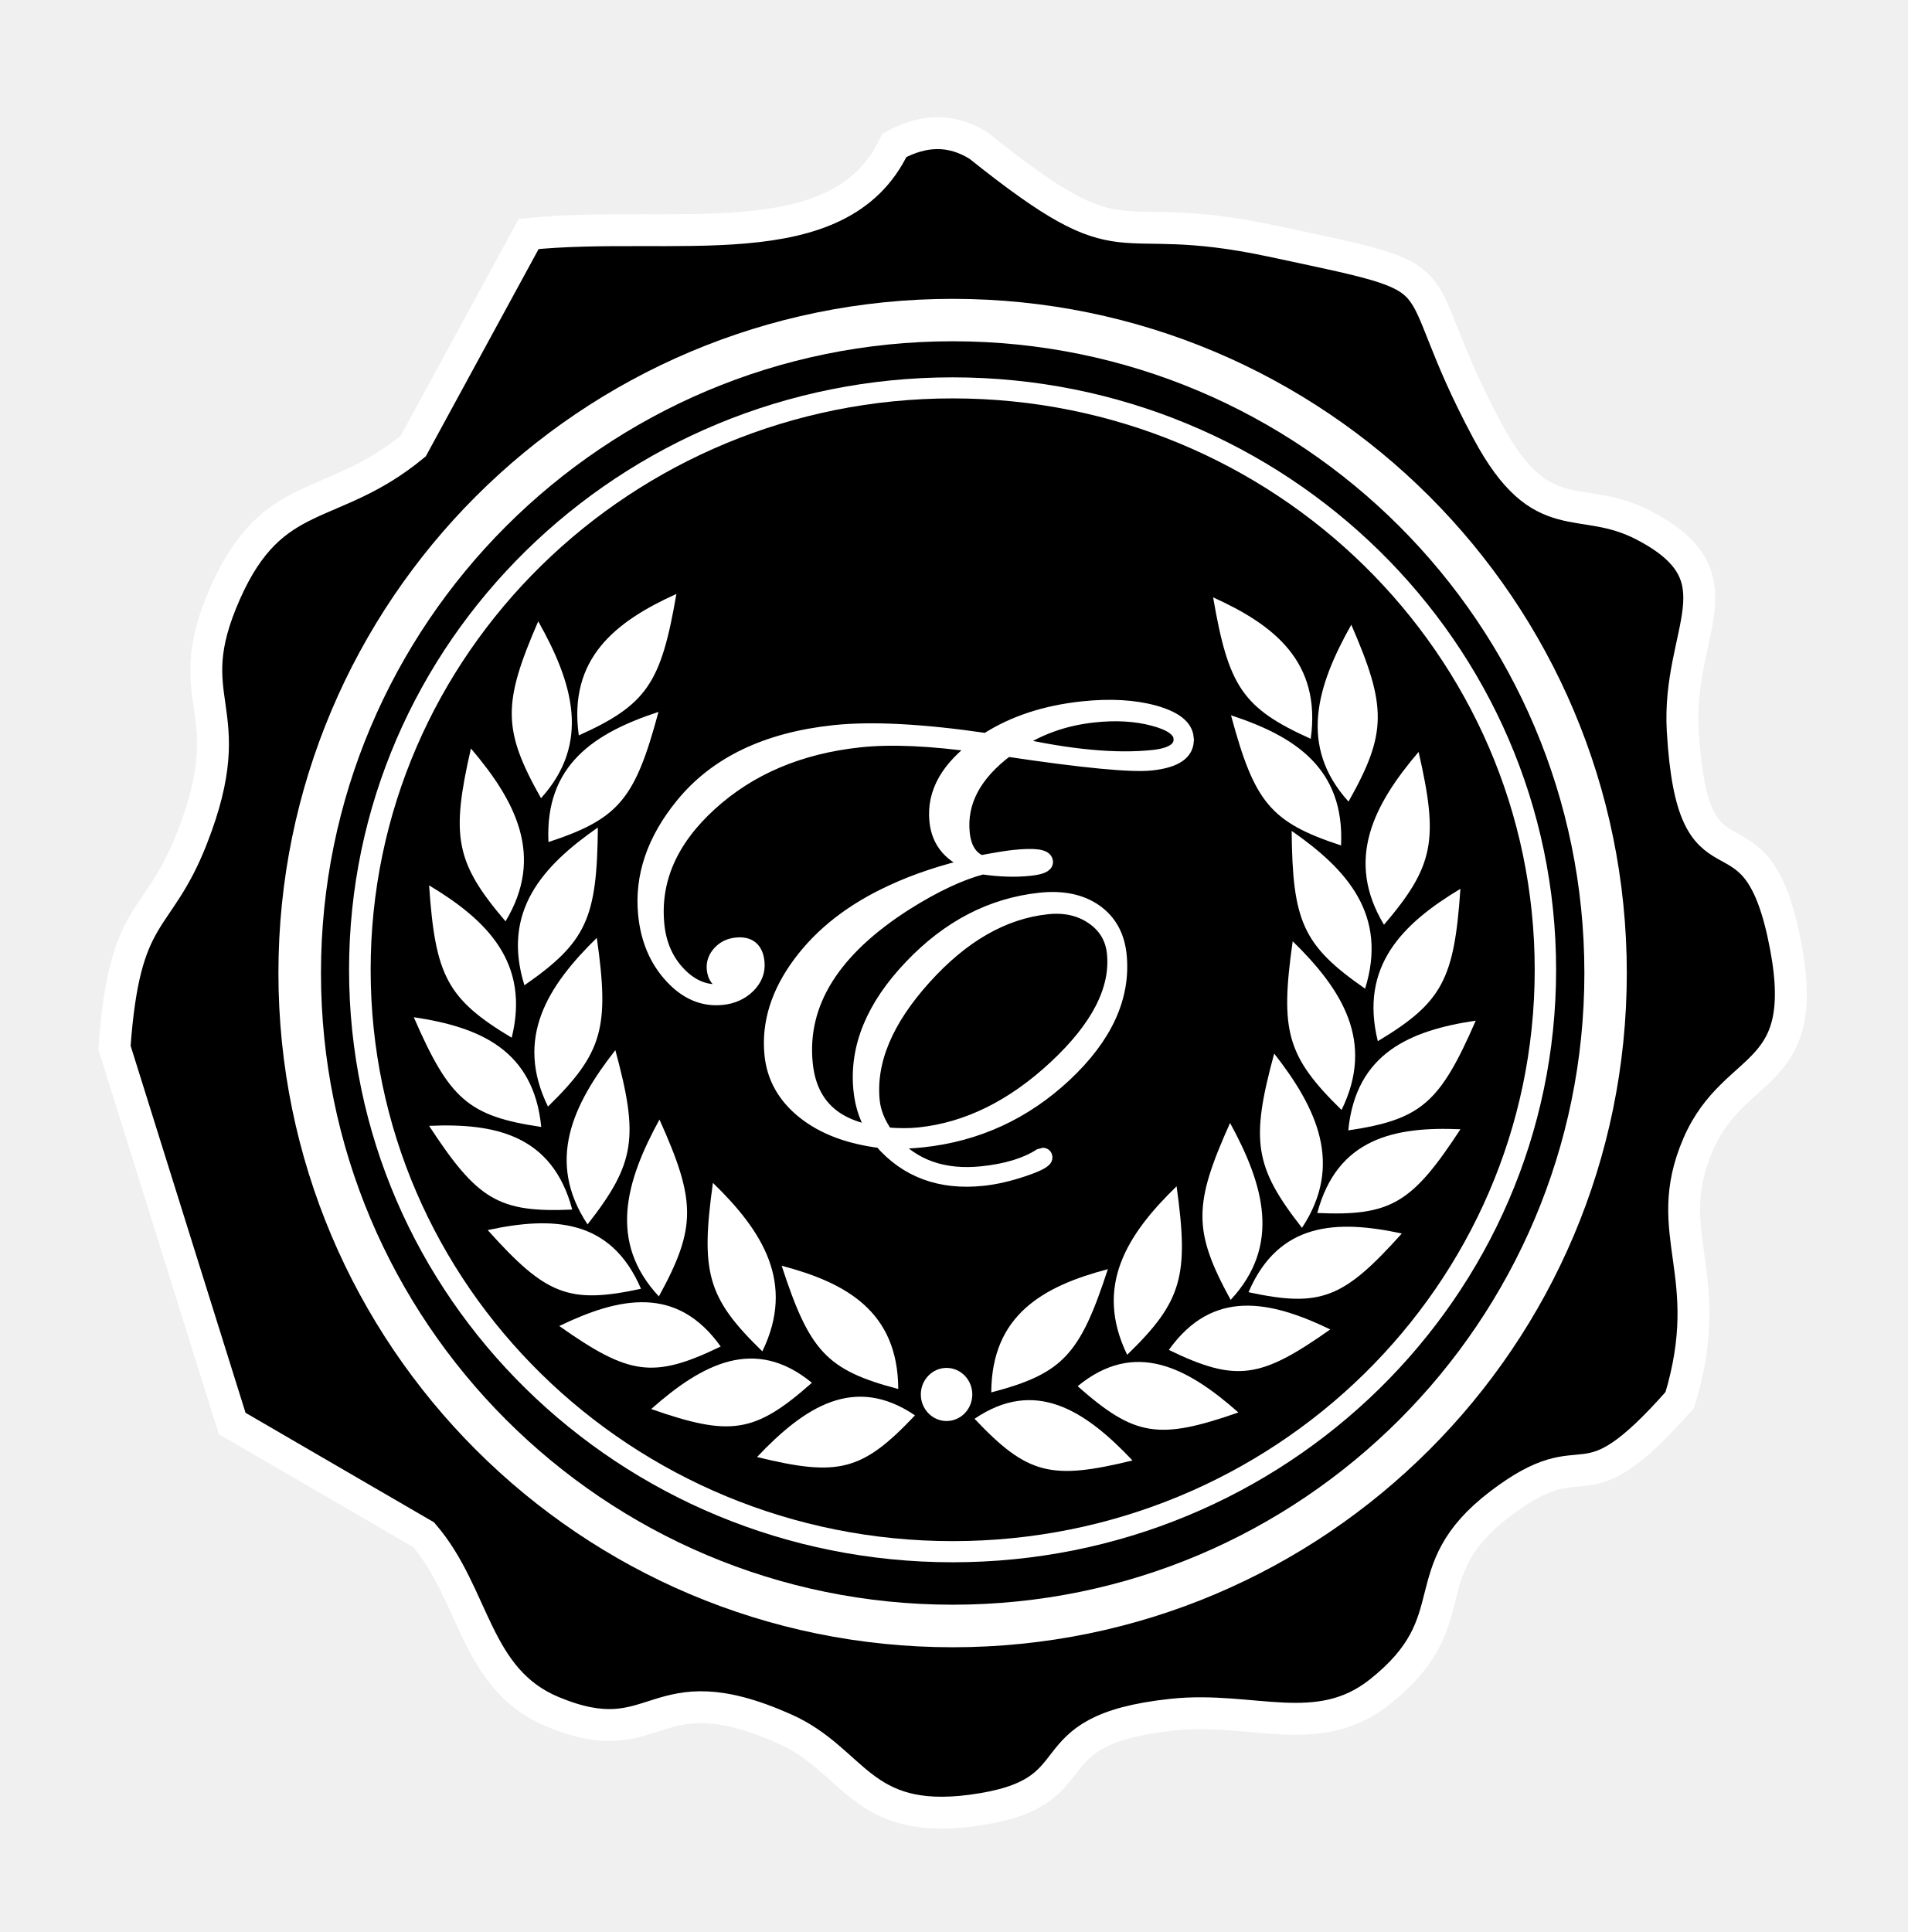
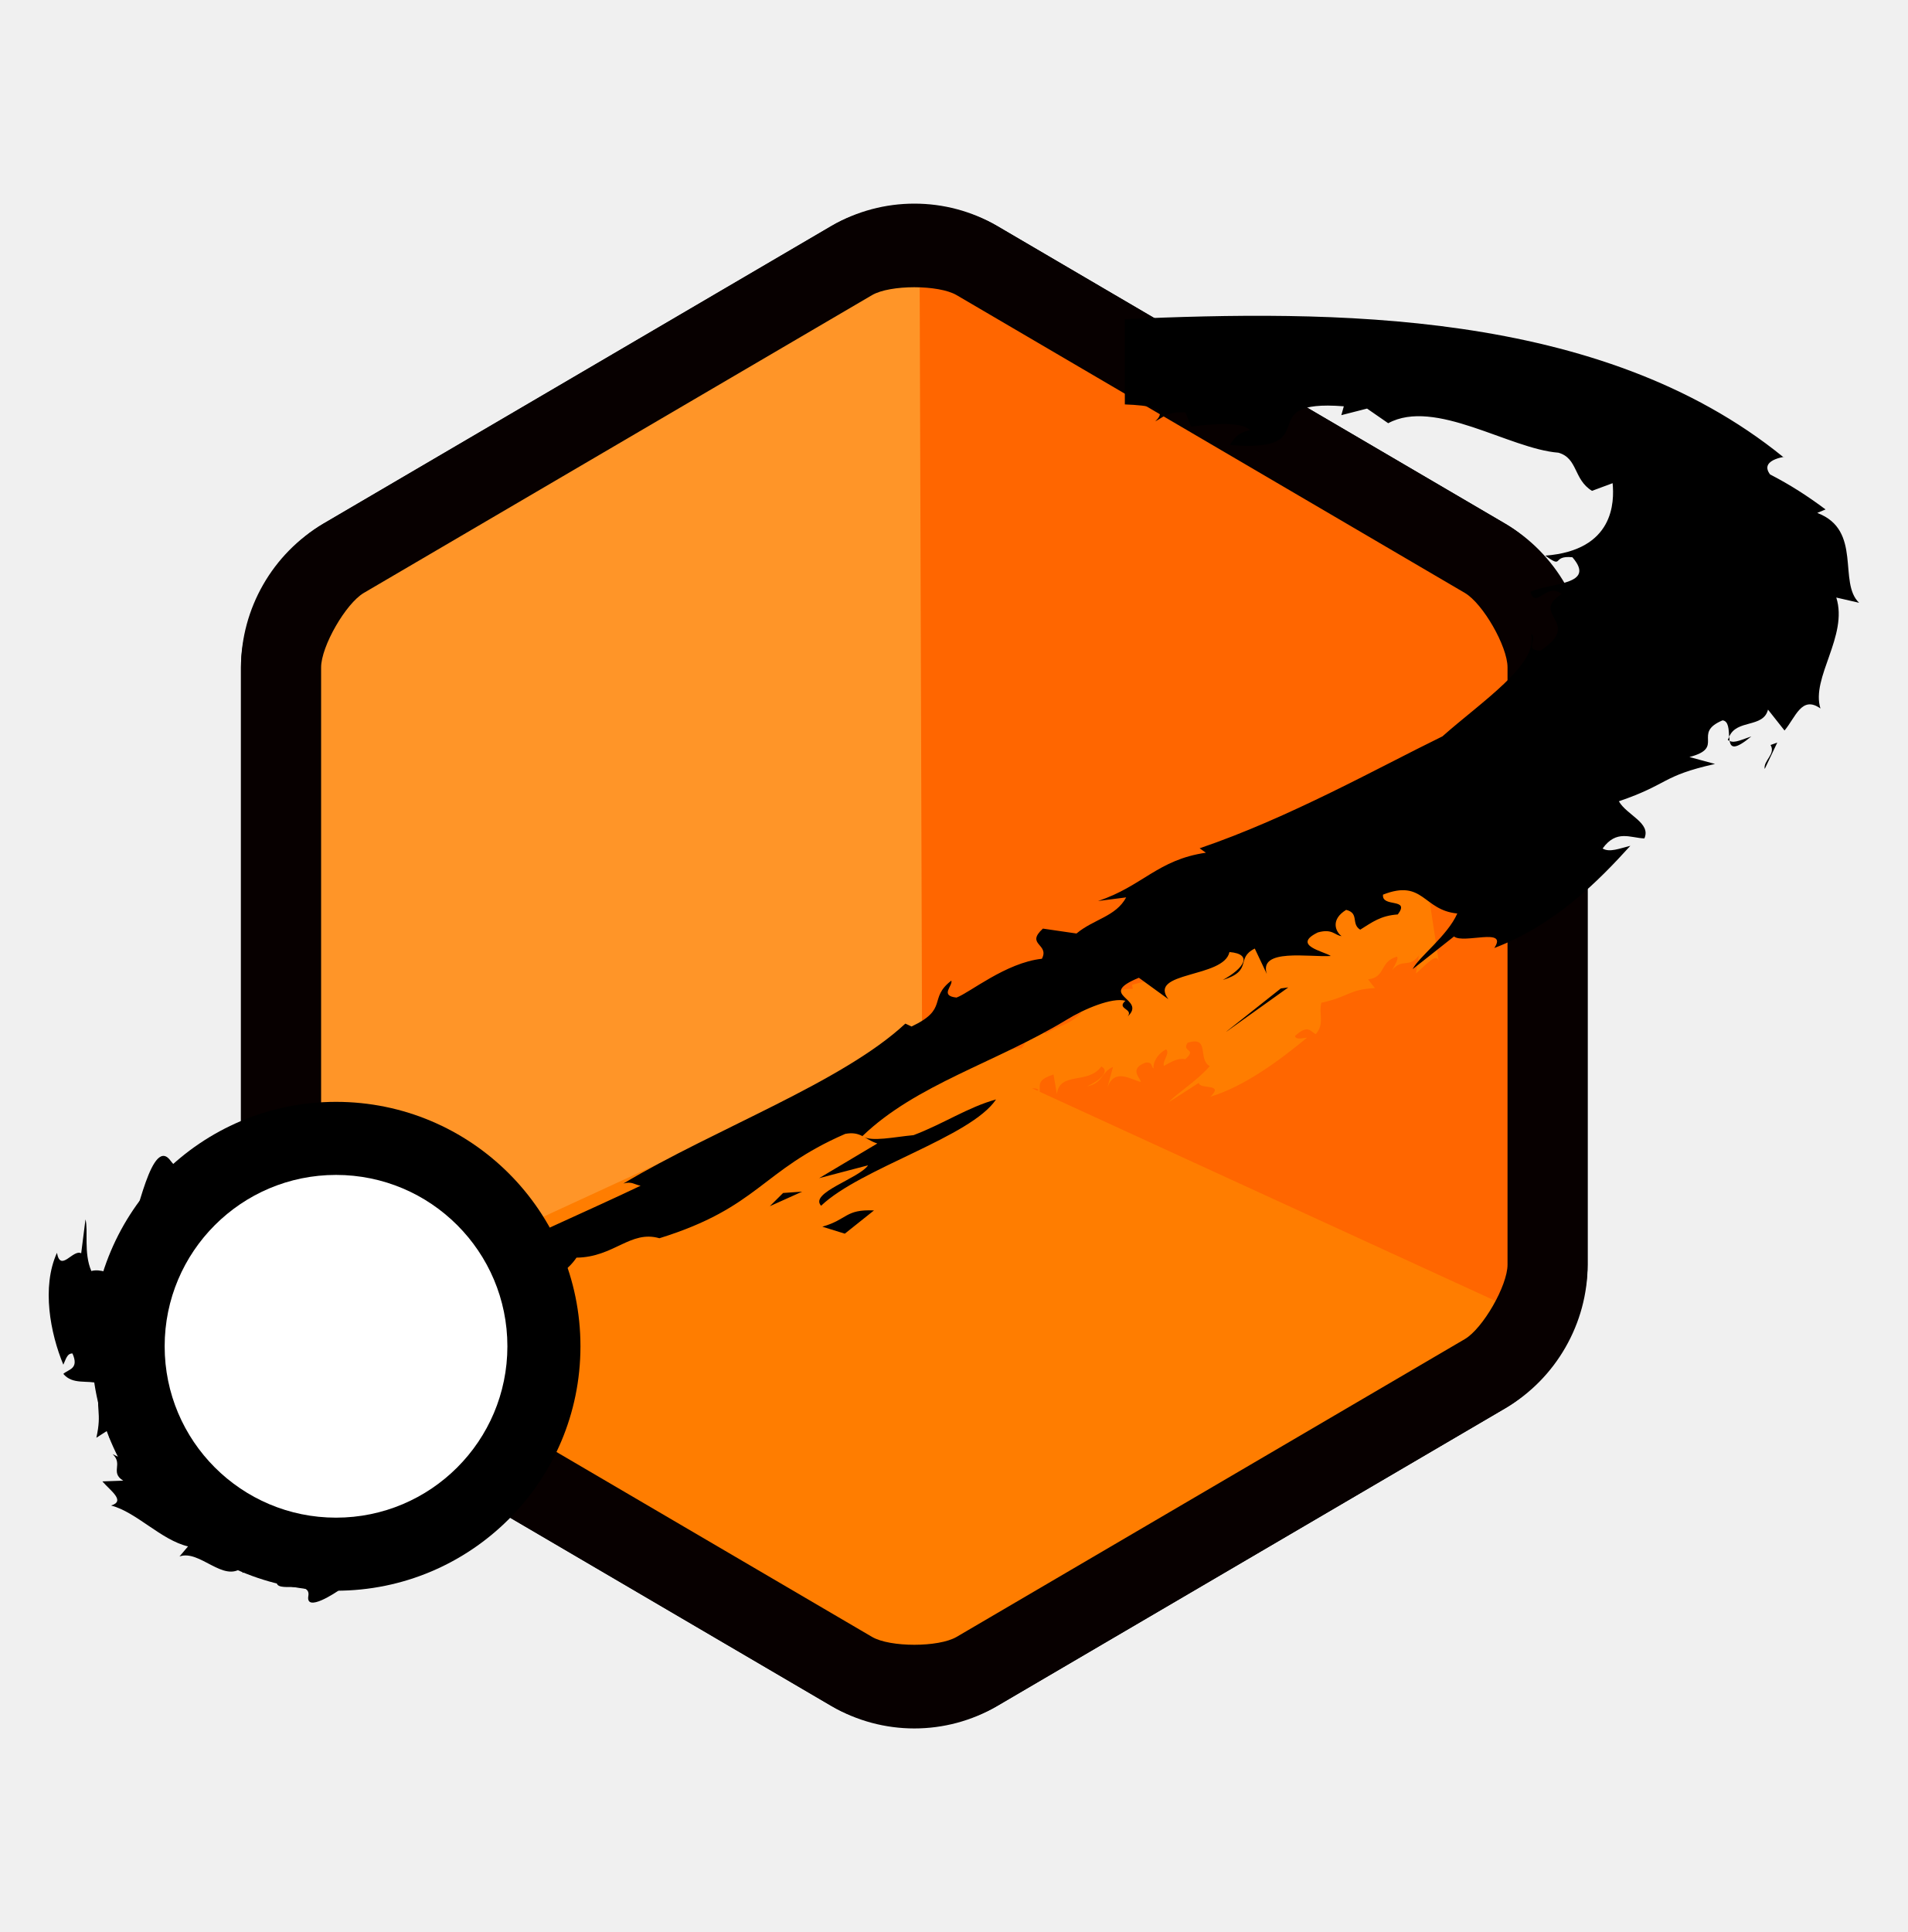
<svg xmlns="http://www.w3.org/2000/svg" version="1.1" id="Layer_1" x="0px" y="0px" viewBox="0 0 15.9 16.1" style="enable-background:new 0 0 15.9 16.1;" xml:space="preserve">
  <defs id="defs985">
    <linearGradient gradientTransform="matrix(1,0,0,-1,0,31)" y2="14.224" x2="13.655" y1="29.891" x1="2.405" gradientUnits="userSpaceOnUse" id="SVGID_1_">
      <stop id="stop971" style="stop-color:#04BEFE" offset="0" />
      <stop id="stop973" style="stop-color:#19A6F1" offset="0.504" />
      <stop id="stop975" style="stop-color:#318BE3" offset="1" />
    </linearGradient>
  </defs>
  <style type="text/css" id="style969">
	.st0{fill:url(#SVGID_1_);}
</style>
  <ellipse ry="8" rx="8" cy="8.1" cx="8" id="ellipse1778" style="opacity:1;fill:none;fill-opacity:0.972;stroke:none;stroke-width:0.137;stroke-linecap:round;stroke-linejoin:round;stroke-miterlimit:4;stroke-dasharray:none;stroke-dashoffset:0;stroke-opacity:1" />
-   <g transform="matrix(0.5593769,0,0,0.5593769,0.01838671,-149.9314)" id="g392">
-     <path id="path49" style="fill:#000000;fill-opacity:1;fill-rule:evenodd;stroke:#ffffff;stroke-width:0.475;stroke-linecap:butt;stroke-linejoin:miter;stroke-miterlimit:22.926;stroke-dasharray:none;stroke-opacity:1" d="m 24.993,288.888 c 0.572,-1.89 -0.307,-2.464 0.272,-3.805 0.559,-1.293 1.759,-0.919 1.265,-3.151 -0.46,-2.077 -1.343,-0.425 -1.494,-3.016 -0.086,-1.49 0.91,-2.284 -0.583,-3.058 -0.955,-0.495 -1.514,0.108 -2.325,-1.403 -1.339,-2.496 -0.241,-2.197 -3.221,-2.833 -2.489,-0.53 -2.063,0.42 -4.359,-1.418 -0.406,-0.255 -0.825,-0.243 -1.257,-0.005 -0.814,1.725 -3.316,1.099 -5.448,1.32 l -1.719,3.158 c -1.216,1.003 -2.09,0.589 -2.798,2.183 -0.738,1.662 0.282,1.668 -0.499,3.661 -0.518,1.322 -1.005,1.014 -1.154,3.119 l 1.753,5.599 2.853,1.658 c 0.769,0.894 0.759,2.152 1.918,2.636 1.595,0.666 1.462,-0.632 3.459,0.256 1.042,0.463 1.127,1.432 2.776,1.218 1.938,-0.251 0.784,-1.194 3.001,-1.43 1.19,-0.127 2.167,0.391 3.086,-0.336 1.355,-1.071 0.449,-1.776 1.794,-2.802 1.36,-1.037 1.147,0.193 2.68,-1.551 z" />
-     <path id="path51" style="fill:none;stroke:#ffffff;stroke-width:1.266;stroke-linecap:butt;stroke-linejoin:miter;stroke-miterlimit:22.926;stroke-dasharray:none;stroke-opacity:1" d="m 14.159,273.118 c 5.197,0 9.411,4.213 9.411,9.411 0,5.197 -4.213,9.411 -9.411,9.411 -5.197,0 -9.411,-4.213 -9.411,-9.411 0,-5.197 4.213,-9.411 9.411,-9.411 z" />
-     <path id="path53" style="fill:#000000;fill-opacity:1;fill-rule:evenodd;stroke:none;stroke-width:0.223" d="m 14.16,273.117 c 5.197,0 9.411,4.213 9.411,9.411 0,5.197 -4.213,9.411 -9.411,9.411 -5.197,0 -9.411,-4.213 -9.411,-9.411 0,-5.197 4.213,-9.411 9.411,-9.411" />
-     <g transform="matrix(0,0.2188125,0.2232781,0,-19.88304,429.0314)" id="g55">
-       <path id="path57" style="fill:none;stroke:#ffffff;stroke-width:2.872;stroke-linecap:butt;stroke-linejoin:miter;stroke-miterlimit:22.926;stroke-dasharray:none;stroke-opacity:1" d="m -708.656,152.463 c 0,21.447 17.416,38.833 38.901,38.833 21.484,0 38.901,-17.386 38.901,-38.833 0,-21.446 -17.417,-38.833 -38.901,-38.833 -21.485,0 -38.901,17.386 -38.901,38.833 z" />
+   <g id="g6876" transform="matrix(0.5595973,0,0,0.5595973,-24.23331,-18.5034)">
+     <path id="path47831-7" d="m 48.607,49.168 c -0.363,0.125 -0.898,0.141 -1.24,0.337 -0.621,0.237 -1.276,1.2 -1.515,0.855 -0.28,-0.406 -0.506,0.824 -0.656,1.215 -0.018,0.053 -0.036,0.106 -0.052,0.161 -0.11,0.101 -0.047,0.185 -0.077,0.331 -0.121,-0.032 -0.263,-0.111 -0.402,-0.074 -0.117,-0.271 -0.043,-0.603 -0.087,-0.769 l -0.064,0.505 c -0.122,-0.066 -0.307,0.29 -0.361,-0.007 -0.232,0.511 -0.098,1.201 0.095,1.666 0.037,-0.077 0.055,-0.17 0.136,-0.167 0.103,0.232 -0.06,0.234 -0.136,0.304 0.141,0.167 0.352,0.088 0.543,0.144 -0.071,0.401 0.037,0.409 -0.051,0.807 l 0.19,-0.122 c -0.05,0.284 0.254,0.144 0.259,0.411 -0.035,0.04 -0.129,-0.006 -0.207,-0.045 0.161,0.15 -0.042,0.272 0.158,0.395 l -0.311,0.011 c 0.121,0.139 0.351,0.293 0.13,0.359 0.378,0.098 0.744,0.514 1.146,0.609 l -0.127,0.15 c 0.3,-0.108 0.656,0.399 0.938,0.161 v 0.084 l 0.442,-0.136 c 0.155,0.07 0.039,0.339 0.069,0.265 -0.027,0.179 0.513,-0.033 0.47,0.213 -0.045,0.256 0.417,-0.055 0.468,-0.092 0.033,-0.136 0.191,-0.388 0.395,-0.168 0.102,0.11 0.188,-0.234 0.329,-0.273 1.531,-0.13 2.626,-1.756 2.498,-2.998 0.003,-0.051 -0.018,-0.109 -0.048,-0.171 0.023,-0.157 0.039,-0.316 0.039,-0.479 4.54e-4,-1.812 -1.468,-3.28 -3.283,-3.28 -0.059,-1.8e-5 -0.116,0.006 -0.174,0.009 0.14,-0.108 0.433,-0.019 0.487,-0.211 z" style="fill:#000000;fill-opacity:1;fill-rule:nonzero;stroke:none;stroke-width:0.227" />
+     <path id="path47835-2" d="m 47.49,43.004 c 0,-0.594 0.419,-1.325 0.931,-1.625 l 7.568,-4.434 c 0.512,-0.3 1.35,-0.3 1.862,0 l 7.568,4.434 c 0.512,0.3 0.931,1.031 0.931,1.625 v 8.893 c 0,0.594 -0.419,1.325 -0.931,1.625 l -7.568,4.434 c -0.512,0.3 -1.35,0.3 -1.862,0 l -7.568,-4.434 c -0.512,-0.3 -0.931,-1.031 -0.931,-1.625 z" style="fill:#ff6600;fill-opacity:1;stroke:#070000;stroke-width:1.194;stroke-miterlimit:4;stroke-dasharray:none;stroke-opacity:1" />
+     <g id="g47843-9" transform="matrix(1.180428,0,0,1.233596,-32.31088,14.39647)">
+       <path transform="matrix(0.3238985,0.00396513,-0.00396436,0.323961,-116.1514,-173.4566)" d="m 622.001,623.508 -22.863,13.336 -22.981,-13.132 -0.118,-26.468 22.863,-13.336 22.981,13.132 z" id="path47837-6" style="fill:#ff9528;fill-opacity:1;stroke:none" />
+       <path style="fill:#ff6600;fill-opacity:1;stroke:none;stroke-width:0.169" d="m 75.659,18.142 7.917,4.642 0.016,8.339 -7.901,-3.249 z" id="path47839-5" />
+       <path style="fill:#ff7d00;fill-opacity:1;stroke:none;stroke-width:0.169" d="m 75.682,35.406 7.955,-4.255 -7.887,-3.463 -7.593,3.35 z" id="path47841-9" />
    </g>
-     <path id="path59" style="fill:#000000;fill-opacity:1;fill-rule:evenodd;stroke:none;stroke-width:0.223" d="m 14.16,273.968 c 4.789,0 8.671,3.811 8.671,8.512 0,4.701 -3.882,8.512 -8.671,8.512 -4.789,0 -8.671,-3.811 -8.671,-8.512 0,-4.701 3.882,-8.512 8.671,-8.512" />
-     <path id="path61" style="fill:#ffffff;fill-opacity:1;fill-rule:nonzero;stroke:none;stroke-width:0.223" d="m 17.647,279.022 c 0.021,0.213 -0.156,0.34 -0.53,0.379 -0.296,0.032 -1.01,-0.037 -2.145,-0.206 -0.486,0.363 -0.707,0.777 -0.662,1.242 0.022,0.226 0.112,0.373 0.269,0.442 0.213,-0.041 0.376,-0.068 0.485,-0.079 0.316,-0.034 0.479,-0.012 0.486,0.068 0.005,0.05 -0.077,0.085 -0.243,0.103 -0.213,0.023 -0.448,0.015 -0.704,-0.022 -0.333,0.088 -0.712,0.266 -1.138,0.534 -1.083,0.689 -1.582,1.483 -1.495,2.387 0.058,0.599 0.406,0.945 1.044,1.04 -0.131,-0.181 -0.208,-0.397 -0.233,-0.651 -0.06,-0.625 0.189,-1.232 0.75,-1.821 0.56,-0.591 1.204,-0.925 1.929,-1.002 0.335,-0.036 0.609,0.022 0.824,0.171 0.214,0.151 0.335,0.369 0.363,0.658 0.06,0.617 -0.212,1.208 -0.815,1.773 -0.603,0.564 -1.311,0.89 -2.125,0.977 -0.165,0.018 -0.32,0.024 -0.464,0.02 0.331,0.378 0.783,0.536 1.358,0.475 0.355,-0.038 0.641,-0.124 0.854,-0.26 l 0.054,-0.014 c 0.019,0.003 0.03,0.015 0.032,0.034 0.004,0.044 -0.103,0.103 -0.324,0.177 -0.219,0.074 -0.423,0.12 -0.608,0.14 -0.635,0.068 -1.143,-0.121 -1.524,-0.562 -0.476,-0.059 -0.858,-0.204 -1.146,-0.434 -0.288,-0.23 -0.45,-0.516 -0.483,-0.858 -0.044,-0.459 0.096,-0.91 0.423,-1.35 0.326,-0.44 0.784,-0.795 1.373,-1.066 0.355,-0.166 0.767,-0.303 1.236,-0.41 -0.352,-0.113 -0.543,-0.331 -0.575,-0.654 -0.04,-0.415 0.172,-0.789 0.637,-1.12 -0.723,-0.102 -1.313,-0.127 -1.773,-0.079 -0.9,0.096 -1.644,0.411 -2.232,0.947 -0.588,0.536 -0.851,1.136 -0.787,1.802 0.029,0.297 0.138,0.543 0.325,0.738 0.189,0.195 0.398,0.279 0.633,0.254 0.16,-0.017 0.239,-0.053 0.234,-0.107 -0.003,-0.028 -0.032,-0.034 -0.09,-0.018 -0.16,0.017 -0.249,-0.052 -0.264,-0.206 -0.009,-0.088 0.02,-0.168 0.086,-0.239 0.066,-0.071 0.148,-0.111 0.249,-0.122 0.195,-0.021 0.301,0.066 0.32,0.263 0.013,0.13 -0.033,0.246 -0.135,0.349 -0.102,0.101 -0.233,0.161 -0.39,0.178 -0.283,0.03 -0.538,-0.077 -0.761,-0.321 -0.225,-0.243 -0.356,-0.552 -0.392,-0.925 -0.054,-0.561 0.129,-1.102 0.553,-1.621 0.502,-0.617 1.257,-0.98 2.263,-1.087 0.559,-0.059 1.316,-0.02 2.269,0.119 0.398,-0.257 0.877,-0.415 1.433,-0.474 0.414,-0.044 0.772,-0.023 1.076,0.061 0.303,0.086 0.462,0.21 0.478,0.375 z m -0.094,2e-4 c -0.012,-0.123 -0.149,-0.219 -0.408,-0.286 -0.26,-0.069 -0.553,-0.085 -0.88,-0.051 -0.447,0.048 -0.845,0.192 -1.193,0.432 0.833,0.187 1.525,0.251 2.075,0.192 0.287,-0.03 0.422,-0.127 0.406,-0.287 z m -0.992,3.212 c -0.022,-0.229 -0.128,-0.408 -0.315,-0.537 -0.187,-0.131 -0.414,-0.182 -0.677,-0.154 -0.654,0.07 -1.265,0.42 -1.833,1.052 -0.568,0.631 -0.824,1.242 -0.767,1.831 0.017,0.17 0.083,0.339 0.202,0.506 0.179,0.015 0.343,0.016 0.492,7e-5 0.716,-0.076 1.392,-0.41 2.025,-1.001 0.633,-0.59 0.925,-1.156 0.872,-1.698" />
-     <g transform="matrix(0.2232781,0,0,-0.2232781,-19.88304,429.0314)" id="g63">
-       <g transform="matrix(0.95965,-0.02575,0.02682,0.99964,0,0)" id="g65">
-         <path id="path67" style="fill:none;stroke:#ffffff;stroke-width:0.962;stroke-linecap:butt;stroke-linejoin:miter;stroke-miterlimit:22.926;stroke-dasharray:none;stroke-opacity:1" d="m 156.262,676.104 c 0.123,-0.949 -0.685,-1.539 -2.423,-1.761 -1.375,-0.177 -4.716,0.043 -10.031,0.665 -2.22,-1.684 -3.199,-3.563 -2.931,-5.642 0.13,-1.007 0.568,-1.658 1.312,-1.945 0.989,0.208 1.744,0.349 2.251,0.414 1.47,0.188 2.231,0.109 2.277,-0.246 0.029,-0.224 -0.347,-0.391 -1.122,-0.49 -0.992,-0.128 -2.09,-0.121 -3.285,0.013 -1.542,-0.433 -3.288,-1.276 -5.239,-2.528 -4.966,-3.215 -7.194,-6.83 -6.673,-10.865 0.345,-2.674 2.012,-4.183 5.001,-4.529 -0.632,0.795 -1.021,1.754 -1.167,2.885 -0.36,2.789 0.728,5.537 3.272,8.241 2.536,2.712 5.498,4.285 8.872,4.718 1.557,0.2 2.845,-0.025 3.863,-0.668 1.019,-0.65 1.607,-1.613 1.773,-2.903 0.355,-2.753 -0.837,-5.433 -3.578,-8.038 -2.742,-2.598 -6.002,-4.143 -9.79,-4.629 -0.768,-0.099 -1.49,-0.147 -2.16,-0.145 1.59,-1.652 3.72,-2.307 6.393,-1.964 1.651,0.212 2.974,0.632 3.952,1.266 l 0.249,0.069 c 0.09,-0.011 0.141,-0.063 0.152,-0.15 0.025,-0.196 -0.469,-0.472 -1.49,-0.832 -1.014,-0.358 -1.955,-0.59 -2.817,-0.7 -2.954,-0.379 -5.345,0.405 -7.177,2.335 -2.228,0.207 -4.028,0.809 -5.401,1.804 -1.373,0.995 -2.161,2.256 -2.358,3.785 -0.265,2.05 0.334,4.086 1.804,6.094 1.463,2.007 3.555,3.653 6.268,4.936 1.636,0.785 3.538,1.448 5.713,1.985 -1.657,0.465 -2.575,1.415 -2.761,2.857 -0.239,1.855 0.705,3.552 2.832,5.092 -3.383,0.369 -6.141,0.413 -8.277,0.139 -4.186,-0.537 -7.614,-2.037 -10.291,-4.509 -2.677,-2.472 -3.828,-5.19 -3.444,-8.16 0.172,-1.326 0.709,-2.413 1.607,-3.263 0.905,-0.849 1.892,-1.201 2.986,-1.06 0.746,0.096 1.106,0.267 1.076,0.506 -0.016,0.123 -0.152,0.15 -0.422,0.071 -0.746,-0.096 -1.167,0.204 -1.256,0.892 -0.051,0.391 0.072,0.753 0.369,1.079 0.296,0.325 0.677,0.514 1.148,0.574 0.905,0.116 1.41,-0.261 1.523,-1.138 0.075,-0.579 -0.122,-1.105 -0.584,-1.577 -0.463,-0.464 -1.066,-0.748 -1.798,-0.842 -1.318,-0.169 -2.517,0.281 -3.589,1.344 -1.079,1.062 -1.727,2.43 -1.942,4.096 -0.324,2.507 0.465,4.95 2.375,7.324 2.263,2.824 5.738,4.536 10.416,5.136 2.6,0.334 6.137,0.249 10.597,-0.261 1.826,1.199 4.039,1.962 6.624,2.293 1.926,0.247 3.596,0.196 5.024,-0.144 1.422,-0.348 2.183,-0.883 2.278,-1.623 z m -0.44,-0.012 c -0.071,0.55 -0.72,0.961 -1.941,1.232 -1.221,0.278 -2.588,0.316 -4.109,0.121 -2.079,-0.266 -3.918,-0.959 -5.511,-2.077 3.908,-0.736 7.144,-0.94 9.7,-0.612 1.332,0.17 1.952,0.618 1.859,1.335 z M 151.598,661.593 c -0.132,1.022 -0.646,1.81 -1.535,2.366 -0.889,0.564 -1.954,0.766 -3.178,0.609 -3.041,-0.39 -5.847,-2.032 -8.418,-4.932 -2.571,-2.893 -3.686,-5.658 -3.347,-8.288 0.098,-0.76 0.43,-1.506 1.004,-2.243 0.838,-0.047 1.601,-0.031 2.297,0.059 3.331,0.427 6.44,2.004 9.321,4.723 2.881,2.719 4.169,5.285 3.856,7.705 z" />
-       </g>
-       <path id="path69" style="fill:#ffffff;fill-opacity:1;fill-rule:evenodd;stroke:none" d="m 134.035,681.438 c -1.024,-5.943 -1.955,-7.383 -6.512,-9.438 -0.716,5.124 2.435,7.598 6.512,9.438" />
-       <path id="path71" style="fill:#ffffff;fill-opacity:1;fill-rule:evenodd;stroke:none" d="m 169.847,681.209 c 1.024,-5.942 1.955,-7.382 6.512,-9.437 0.716,5.124 -2.435,7.598 -6.512,9.437" />
-       <path id="path73" style="fill:#ffffff;fill-opacity:1;fill-rule:evenodd;stroke:none" d="m 141.059,636.614 c 1.859,-5.697 2.985,-6.963 7.779,-8.223 -0.024,5.183 -3.49,7.094 -7.779,8.223" />
-       <path id="path75" style="fill:#ffffff;fill-opacity:1;fill-rule:evenodd;stroke:none" d="m 162.823,636.386 c -1.859,-5.697 -2.985,-6.963 -7.779,-8.223 0.024,5.183 3.489,7.094 7.779,8.223" />
-       <path id="path77" style="fill:#ffffff;fill-opacity:1;fill-rule:evenodd;stroke:none" d="m 139.415,623.851 c 5.42,-1.325 7.004,-0.962 10.539,2.781 -4.042,2.741 -7.375,0.568 -10.539,-2.781" />
-       <path id="path79" style="fill:#ffffff;fill-opacity:1;fill-rule:evenodd;stroke:none" d="m 164.467,623.623 c -5.42,-1.325 -7.004,-0.962 -10.539,2.781 4.042,2.74 7.375,0.567 10.539,-2.781" />
-       <path id="path81" style="fill:#ffffff;fill-opacity:1;fill-rule:evenodd;stroke:none" d="m 132.351,627.053 c 5.291,-1.843 6.897,-1.634 10.724,1.753 -3.803,3.12 -7.3,1.277 -10.724,-1.753" />
-       <path id="path83" style="fill:#ffffff;fill-opacity:1;fill-rule:evenodd;stroke:none" d="m 171.531,626.825 c -5.291,-1.843 -6.898,-1.634 -10.724,1.753 3.802,3.12 7.3,1.277 10.724,-1.753" />
-       <path id="path85" style="fill:#ffffff;fill-opacity:1;fill-rule:evenodd;stroke:none" d="m 126.219,632.593 c 4.662,-3.288 6.263,-3.545 10.771,-1.368 -2.918,4.096 -6.737,3.315 -10.771,1.368" />
-       <path id="path87" style="fill:#ffffff;fill-opacity:1;fill-rule:evenodd;stroke:none" d="m 177.663,632.365 c -4.662,-3.288 -6.263,-3.546 -10.771,-1.369 2.918,4.096 6.737,3.315 10.771,1.369" />
-       <path id="path89" style="fill:#ffffff;fill-opacity:1;fill-rule:evenodd;stroke:none" d="m 121.444,638.994 c 3.882,-4.325 5.391,-4.96 10.229,-3.917 -2.017,4.695 -5.9,4.849 -10.229,3.917" />
-       <path id="path91" style="fill:#ffffff;fill-opacity:1;fill-rule:evenodd;stroke:none" d="m 182.437,638.766 c -3.882,-4.324 -5.391,-4.96 -10.229,-3.917 2.018,4.695 5.9,4.849 10.229,3.917" />
-       <path id="path93" style="fill:#ffffff;fill-opacity:1;fill-rule:evenodd;stroke:none" d="m 116.512,653.196 c 2.38,-5.463 3.618,-6.597 8.505,-7.322 -0.506,5.154 -4.132,6.673 -8.505,7.322" />
-       <path id="path95" style="fill:#ffffff;fill-opacity:1;fill-rule:evenodd;stroke:none" d="m 187.37,652.968 c -2.38,-5.463 -3.618,-6.597 -8.505,-7.322 0.506,5.154 4.132,6.673 8.505,7.322" />
-       <path id="path97" style="fill:#ffffff;fill-opacity:1;fill-rule:evenodd;stroke:none" d="m 117.533,645.949 c 3.223,-4.925 4.624,-5.805 9.552,-5.587 -1.328,4.977 -5.142,5.782 -9.552,5.587" />
-       <path id="path99" style="fill:#ffffff;fill-opacity:1;fill-rule:evenodd;stroke:none" d="m 186.349,645.721 c -3.223,-4.925 -4.624,-5.806 -9.552,-5.587 1.328,4.977 5.142,5.781 9.552,5.587" />
-       <path id="path101" style="fill:#ffffff;fill-opacity:1;fill-rule:evenodd;stroke:none" d="m 128.725,658.492 c 0.849,-5.975 0.41,-7.67 -3.259,-11.257 -2.241,4.574 -0.024,8.047 3.259,11.257" />
-       <path id="path103" style="fill:#ffffff;fill-opacity:1;fill-rule:evenodd;stroke:none" d="m 175.157,658.264 c -0.849,-5.975 -0.41,-7.67 3.259,-11.256 2.24,4.574 0.024,8.046 -3.259,11.256" />
-       <path id="path105" style="fill:#ffffff;fill-opacity:1;fill-rule:evenodd;stroke:none" d="m 129.961,651 c 1.571,-5.799 1.344,-7.542 -1.855,-11.628 -2.779,4.209 -1.006,7.972 1.855,11.628" />
-       <path id="path107" style="fill:#ffffff;fill-opacity:1;fill-rule:evenodd;stroke:none" d="m 173.921,650.772 c -1.572,-5.799 -1.344,-7.542 1.855,-11.628 2.779,4.209 1.006,7.972 -1.855,11.628" />
-       <path id="path109" style="fill:#ffffff;fill-opacity:1;fill-rule:evenodd;stroke:none" d="m 132.905,646.369 c 2.442,-5.431 2.485,-7.191 -0.04,-11.802 -3.388,3.643 -2.219,7.676 0.04,11.802" />
-       <path id="path111" style="fill:#ffffff;fill-opacity:1;fill-rule:evenodd;stroke:none" d="m 170.977,646.14 c -2.442,-5.43 -2.485,-7.191 0.04,-11.802 3.387,3.643 2.219,7.676 -0.04,11.802" />
-       <path id="path113" style="fill:#ffffff;fill-opacity:1;fill-rule:evenodd;stroke:none" d="m 136.471,642.144 c -0.829,-5.978 -0.384,-7.671 3.298,-11.243 2.225,4.582 -0.004,8.047 -3.298,11.243" />
-       <path id="path115" style="fill:#ffffff;fill-opacity:1;fill-rule:evenodd;stroke:none" d="m 167.41,641.916 c 0.829,-5.978 0.384,-7.672 -3.298,-11.243 -2.225,4.583 0.004,8.047 3.298,11.243" />
-       <path id="path117" style="fill:#ffffff;fill-opacity:1;fill-rule:evenodd;stroke:none" d="m 117.535,661.993 c 0.412,-6.029 1.191,-7.573 5.511,-10.165 1.233,5.006 -1.647,7.845 -5.511,10.165" />
-       <path id="path119" style="fill:#ffffff;fill-opacity:1;fill-rule:evenodd;stroke:none" d="m 186.347,661.764 c -0.412,-6.029 -1.192,-7.572 -5.511,-10.165 -1.234,5.006 1.646,7.844 5.511,10.165" />
-       <path id="path121" style="fill:#ffffff;fill-opacity:1;fill-rule:evenodd;stroke:none" d="m 120.325,671.126 c -1.343,-5.867 -1.047,-7.598 2.309,-11.532 2.611,4.334 0.693,8.011 -2.309,11.532" />
-       <path id="path123" style="fill:#ffffff;fill-opacity:1;fill-rule:evenodd;stroke:none" d="m 183.557,670.898 c 1.343,-5.867 1.047,-7.598 -2.309,-11.532 -2.612,4.334 -0.693,8.011 2.309,11.532" />
-       <path id="path125" style="fill:#ffffff;fill-opacity:1;fill-rule:evenodd;stroke:none" d="m 128.795,665.856 c -0.057,-6.046 -0.743,-7.64 -4.901,-10.528 -1.526,4.91 1.181,7.943 4.901,10.528" />
-       <path id="path127" style="fill:#ffffff;fill-opacity:1;fill-rule:evenodd;stroke:none" d="m 175.087,665.628 c 0.056,-6.045 0.743,-7.64 4.901,-10.528 1.526,4.91 -1.181,7.943 -4.901,10.528" />
-       <path id="path129" style="fill:#ffffff;fill-opacity:1;fill-rule:evenodd;stroke:none" d="m 132.84,673.569 c -1.562,-5.802 -2.621,-7.134 -7.342,-8.685 -0.244,5.176 3.118,7.296 7.342,8.685" />
-       <path id="path131" style="fill:#ffffff;fill-opacity:1;fill-rule:evenodd;stroke:none" d="m 171.041,673.341 c 1.562,-5.802 2.621,-7.134 7.343,-8.685 0.244,5.176 -3.118,7.296 -7.343,8.685" />
-       <path id="path133" style="fill:#ffffff;fill-opacity:1;fill-rule:evenodd;stroke:none" d="m 124.816,679.611 c -2.375,-5.466 -2.396,-7.227 0.185,-11.8 3.342,3.692 2.124,7.707 -0.185,11.8" />
-       <path id="path135" style="fill:#ffffff;fill-opacity:1;fill-rule:evenodd;stroke:none" d="m 179.066,679.383 c 2.375,-5.465 2.396,-7.227 -0.185,-11.8 -3.342,3.692 -2.124,7.707 0.185,11.8" />
-       <path id="path137" style="fill:#ffffff;fill-opacity:1;fill-rule:evenodd;stroke:none" d="m 152.061,629.798 c -0.948,0 -1.717,-0.793 -1.717,-1.772 0,-0.979 0.769,-1.772 1.717,-1.772 0.948,0 1.717,0.793 1.717,1.772 0,0.979 -0.768,1.772 -1.717,1.772" />
-     </g>
+     <path style="color:#000000;font-style:normal;font-variant:normal;font-weight:normal;font-stretch:normal;font-size:medium;line-height:normal;font-family:sans-serif;font-variant-ligatures:normal;font-variant-position:normal;font-variant-caps:normal;font-variant-numeric:normal;font-variant-alternates:normal;font-feature-settings:normal;text-indent:0;text-align:start;text-decoration:none;text-decoration-line:none;text-decoration-style:solid;text-decoration-color:#000000;letter-spacing:normal;word-spacing:normal;text-transform:none;writing-mode:lr-tb;direction:ltr;text-orientation:mixed;dominant-baseline:auto;baseline-shift:baseline;text-anchor:start;white-space:normal;shape-padding:0;clip-rule:nonzero;display:inline;overflow:visible;visibility:visible;opacity:1;isolation:auto;mix-blend-mode:normal;color-interpolation:sRGB;color-interpolation-filters:linearRGB;solid-color:#000000;solid-opacity:1;vector-effect:none;fill:#070000;fill-opacity:1;fill-rule:nonzero;stroke:none;stroke-width:1.194;stroke-linecap:butt;stroke-linejoin:miter;stroke-miterlimit:4;stroke-dasharray:none;stroke-dashoffset:0;stroke-opacity:1;color-rendering:auto;image-rendering:auto;shape-rendering:auto;text-rendering:auto;enable-background:accumulate" d="m 56.922,36.098 c -0.427,0 -0.854,0.11 -1.233,0.332 l -7.569,4.435 c -0.755,0.442 -1.226,1.264 -1.226,2.139 v 8.894 c 0,0.875 0.472,1.697 1.226,2.139 l 7.569,4.435 c 0.757,0.444 1.707,0.444 2.464,0 l 7.569,-4.435 c 0.755,-0.442 1.226,-1.264 1.226,-2.139 V 43.004 c 0,-0.875 -0.472,-1.697 -1.226,-2.139 l -7.569,-4.435 c -0.379,-0.222 -0.804,-0.332 -1.231,-0.332 z m -0.63,1.362 c 0.267,-0.156 0.991,-0.156 1.258,0 l 7.569,4.435 c 0.27,0.158 0.636,0.797 0.636,1.109 v 8.894 c 0,0.313 -0.367,0.951 -0.636,1.109 l -7.569,4.435 c -0.267,0.156 -0.991,0.156 -1.258,0 L 48.723,53.007 C 48.453,52.849 48.087,52.211 48.087,51.898 V 43.004 c 0,-0.313 0.367,-0.951 0.636,-1.109 z" id="path47845-4" />
+     <path id="path47847-3" style="fill:#ff7d00;fill-opacity:1;fill-rule:nonzero;stroke:none;stroke-width:0.168" d="m 64.364,44.962 c -0.035,0.238 0.039,0.006 0.132,0.095 -0.137,0.429 -0.349,0.27 -0.555,0.345 -0.132,0.24 0.18,-0.087 0.164,0.101 -0.368,0.178 -0.108,0.388 -0.571,0.628 -0.091,-0.043 0.069,-0.134 0.073,-0.218 -0.177,0.368 -0.791,0.69 -1.252,1.004 -0.593,0.235 -1.451,0.636 -2.192,0.813 l 0.012,0.061 c -0.342,-0.014 -0.598,0.264 -0.962,0.342 l 0.196,0.012 c -0.184,0.193 -0.333,0.184 -0.526,0.314 L 58.705,48.345 c -0.209,0.145 -0.052,0.179 -0.189,0.332 -0.244,-0.019 -0.658,0.249 -0.762,0.278 -0.094,-0.05 0.053,-0.141 0.073,-0.199 -0.256,0.159 -0.184,0.313 -0.524,0.44 l -0.021,-0.043 c -0.74,0.539 -1.807,0.823 -2.692,1.262 0.066,-0.011 0.06,0.031 0.092,0.057 -0.962,0.371 -2.099,0.7 -2.791,1.32 0.527,-0.189 1.504,-0.178 1.972,-0.643 0.235,0.064 0.499,-0.208 0.625,-0.062 0.797,-0.163 1.029,-0.568 1.765,-0.82 0.115,-0.005 0.087,0.095 0.141,0.165 l -0.565,0.277 0.378,-0.051 c -0.132,0.129 -0.527,0.194 -0.527,0.362 0.464,-0.345 1.327,-0.487 1.705,-0.861 -0.222,0.035 -0.467,0.177 -0.721,0.246 -0.124,-0.016 -0.306,0.003 -0.318,-0.084 0.641,-0.472 1.255,-0.571 1.949,-0.918 0.173,-0.09 0.418,-0.172 0.475,-0.107 -0.107,0.074 0.004,0.104 -0.08,0.181 0.231,-0.168 -0.072,-0.295 0.304,-0.41 l 0.05,0.292 c 0.043,-0.345 0.462,-0.136 0.662,-0.412 0.132,0.069 -0.015,0.205 -0.213,0.297 0.243,-0.05 0.207,-0.213 0.387,-0.29 l -0.084,0.306 c 0.111,-0.302 0.359,-0.109 0.499,-0.083 -0.011,-0.062 -0.179,-0.192 0.065,-0.286 0.115,-0.017 0.085,0.064 0.124,0.086 -0.011,-0.061 0.034,-0.205 0.187,-0.285 0.061,0.062 -0.056,0.164 -0.034,0.247 0.117,-0.062 0.206,-0.122 0.319,-0.1 0.184,-0.163 -0.06,-0.103 0.034,-0.245 0.342,-0.106 0.143,0.246 0.331,0.348 -0.198,0.229 -0.504,0.412 -0.61,0.537 l 0.447,-0.288 c 0.01,0.105 0.386,-0.001 0.173,0.206 0.506,-0.152 1.035,-0.545 1.439,-0.879 -0.079,0.007 -0.166,0.036 -0.18,-0.025 0.201,-0.183 0.23,-0.061 0.31,-0.028 0.136,-0.158 0.039,-0.298 0.083,-0.467 0.408,-0.087 0.408,-0.199 0.797,-0.218 l -0.102,-0.13 c 0.268,-0.031 0.166,-0.262 0.429,-0.338 0.032,0.021 -0.025,0.118 -0.071,0.199 0.159,-0.185 0.25,-0.018 0.398,-0.216 l -0.043,0.267 c 0.146,-0.12 0.326,-0.345 0.343,-0.157" />
+     <path id="path47849-7" style="fill:#000000;fill-opacity:1;fill-rule:nonzero;stroke:none;stroke-width:0.227" d="m 69.062,44.099 -0.005,-0.063 -0.022,0.049 0.027,0.014 z m 0.324,-0.067 c -0.13,0.042 -0.251,0.106 -0.324,0.067 0.019,0.101 0.073,0.14 0.324,-0.067 m 0.985,-3.33 0.12,-0.05 c -0.258,-0.193 -0.525,-0.367 -0.826,-0.521 -0.187,-0.247 0.336,-0.272 0.193,-0.262 -2.73,-2.216 -6.762,-2.182 -9.802,-2.051 v 1.27 c 0.359,0.014 0.664,0.054 0.453,0.252 0.105,-0.05 0.185,-0.156 0.451,-0.131 l 0.083,0.211 c 0.353,-0.049 0.765,-0.073 0.877,0.052 -0.192,0.041 -0.246,0.132 -0.297,0.22 1.476,0.123 0.276,-0.688 1.694,-0.576 l -0.037,0.132 0.383,-0.098 0.315,0.218 c 0.697,-0.377 1.804,0.383 2.535,0.439 0.292,0.083 0.223,0.399 0.5,0.568 l 0.307,-0.114 c 0.026,0.277 0.026,1 -1.003,1.079 0.285,0.204 0.085,-0.008 0.404,0.024 0.361,0.417 -0.317,0.376 -0.624,0.514 0.077,0.273 0.236,-0.151 0.465,0.033 -0.492,0.306 0.327,0.42 -0.318,0.845 -0.254,-0.012 -0.029,-0.167 -0.14,-0.253 0.13,0.444 -0.744,1.018 -1.318,1.528 -0.954,0.466 -2.277,1.211 -3.616,1.667 l 0.093,0.066 c -0.718,0.104 -0.947,0.501 -1.606,0.719 l 0.419,-0.054 c -0.154,0.287 -0.483,0.323 -0.74,0.538 l -0.5,-0.073 c -0.265,0.242 0.102,0.226 -0.015,0.449 -0.538,0.058 -1.082,0.511 -1.272,0.578 -0.257,-0.027 -0.049,-0.178 -0.077,-0.252 -0.349,0.268 -0.033,0.42 -0.593,0.683 l -0.092,-0.043 c -0.936,0.872 -2.842,1.57 -4.198,2.381 0.126,-0.035 0.159,0.015 0.256,0.033 -1.594,0.761 -3.601,1.529 -4.357,2.491 0.888,-0.399 2.937,-0.721 3.402,-1.42 0.558,-0.006 0.803,-0.414 1.235,-0.289 1.483,-0.461 1.513,-1.009 2.767,-1.554 0.233,-0.044 0.288,0.082 0.478,0.143 l -0.866,0.516 0.728,-0.191 c -0.132,0.195 -0.88,0.411 -0.699,0.602 0.587,-0.56 2.232,-1.022 2.605,-1.583 -0.421,0.117 -0.782,0.363 -1.229,0.532 -0.281,0.025 -0.639,0.107 -0.76,0.013 0.801,-0.77 1.983,-1.091 3.039,-1.731 0.259,-0.16 0.681,-0.339 0.877,-0.283 -0.142,0.122 0.124,0.118 0.034,0.233 0.292,-0.272 -0.482,-0.31 0.166,-0.576 l 0.439,0.319 c -0.314,-0.417 0.828,-0.311 0.91,-0.702 0.358,0.031 0.213,0.244 -0.099,0.416 0.459,-0.142 0.182,-0.321 0.476,-0.468 l 0.179,0.378 c -0.124,-0.386 0.631,-0.247 0.953,-0.267 -0.093,-0.068 -0.592,-0.156 -0.193,-0.351 0.217,-0.061 0.252,0.044 0.353,0.055 -0.092,-0.07 -0.165,-0.248 0.069,-0.391 0.2,0.05 0.068,0.207 0.209,0.295 0.178,-0.11 0.302,-0.209 0.56,-0.227 0.192,-0.253 -0.245,-0.097 -0.22,-0.295 0.604,-0.236 0.593,0.232 1.106,0.281 -0.146,0.333 -0.578,0.651 -0.665,0.829 l 0.616,-0.487 c 0.14,0.116 0.811,-0.144 0.6,0.172 0.913,-0.348 1.554,-1.002 2.026,-1.522 -0.154,0.037 -0.31,0.104 -0.413,0.04 0.206,-0.286 0.413,-0.157 0.622,-0.15 0.103,-0.232 -0.261,-0.345 -0.38,-0.553 0.753,-0.258 0.629,-0.376 1.432,-0.556 l -0.381,-0.103 c 0.541,-0.141 0.032,-0.353 0.493,-0.546 0.092,0.009 0.092,0.14 0.098,0.246 0.11,-0.267 0.509,-0.127 0.579,-0.406 l 0.246,0.311 c 0.165,-0.195 0.255,-0.527 0.535,-0.328 -0.145,-0.458 0.417,-1.08 0.236,-1.652 l 0.34,0.078 c -0.318,-0.3 0.052,-1.081 -0.621,-1.337 m -8.799,7.722 0.919,-0.657 -0.111,0.015 -0.809,0.641 z m 8.014,-3.91 0.187,-0.393 -0.1,0.036 c 0.081,0.135 -0.111,0.233 -0.087,0.357 m -23.296,9.335 c -0.7,0.336 0.111,0.378 0.174,0.555 l 0.264,-0.444 -0.269,0.266 c -0.645,0.051 -0.285,-0.27 -0.168,-0.377 m 9.596,-2.415 0.434,-0.346 c -0.43,-0.02 -0.392,0.135 -0.769,0.242 z m -10.698,3.331 c -0.136,0.132 0.264,0.116 0.608,0.102 l -0.099,-0.304 z m 9.581,-3.74 0.482,-0.217 -0.284,0.02 -0.198,0.197 z m -7.544,2.553 c 0.07,0.074 -0.079,0.236 0.15,0.224 0.402,-0.122 0.078,-0.234 -0.15,-0.224" />
+     <circle r="3.64" cy="53.114" cx="48.309" id="circle47851-8" style="opacity:1;fill:#000000;fill-opacity:1;stroke:none;stroke-width:0.235;stroke-linecap:round;stroke-linejoin:bevel;stroke-miterlimit:4;stroke-dasharray:none;stroke-dashoffset:0;stroke-opacity:1" />
+     <circle style="opacity:1;fill:#ffffff;fill-opacity:1;stroke:none;stroke-width:0.165;stroke-linecap:round;stroke-linejoin:bevel;stroke-miterlimit:4;stroke-dasharray:none;stroke-dashoffset:0;stroke-opacity:1" id="circle47853-2" cx="48.309" cy="53.114" r="2.552" />
  </g>
</svg>
